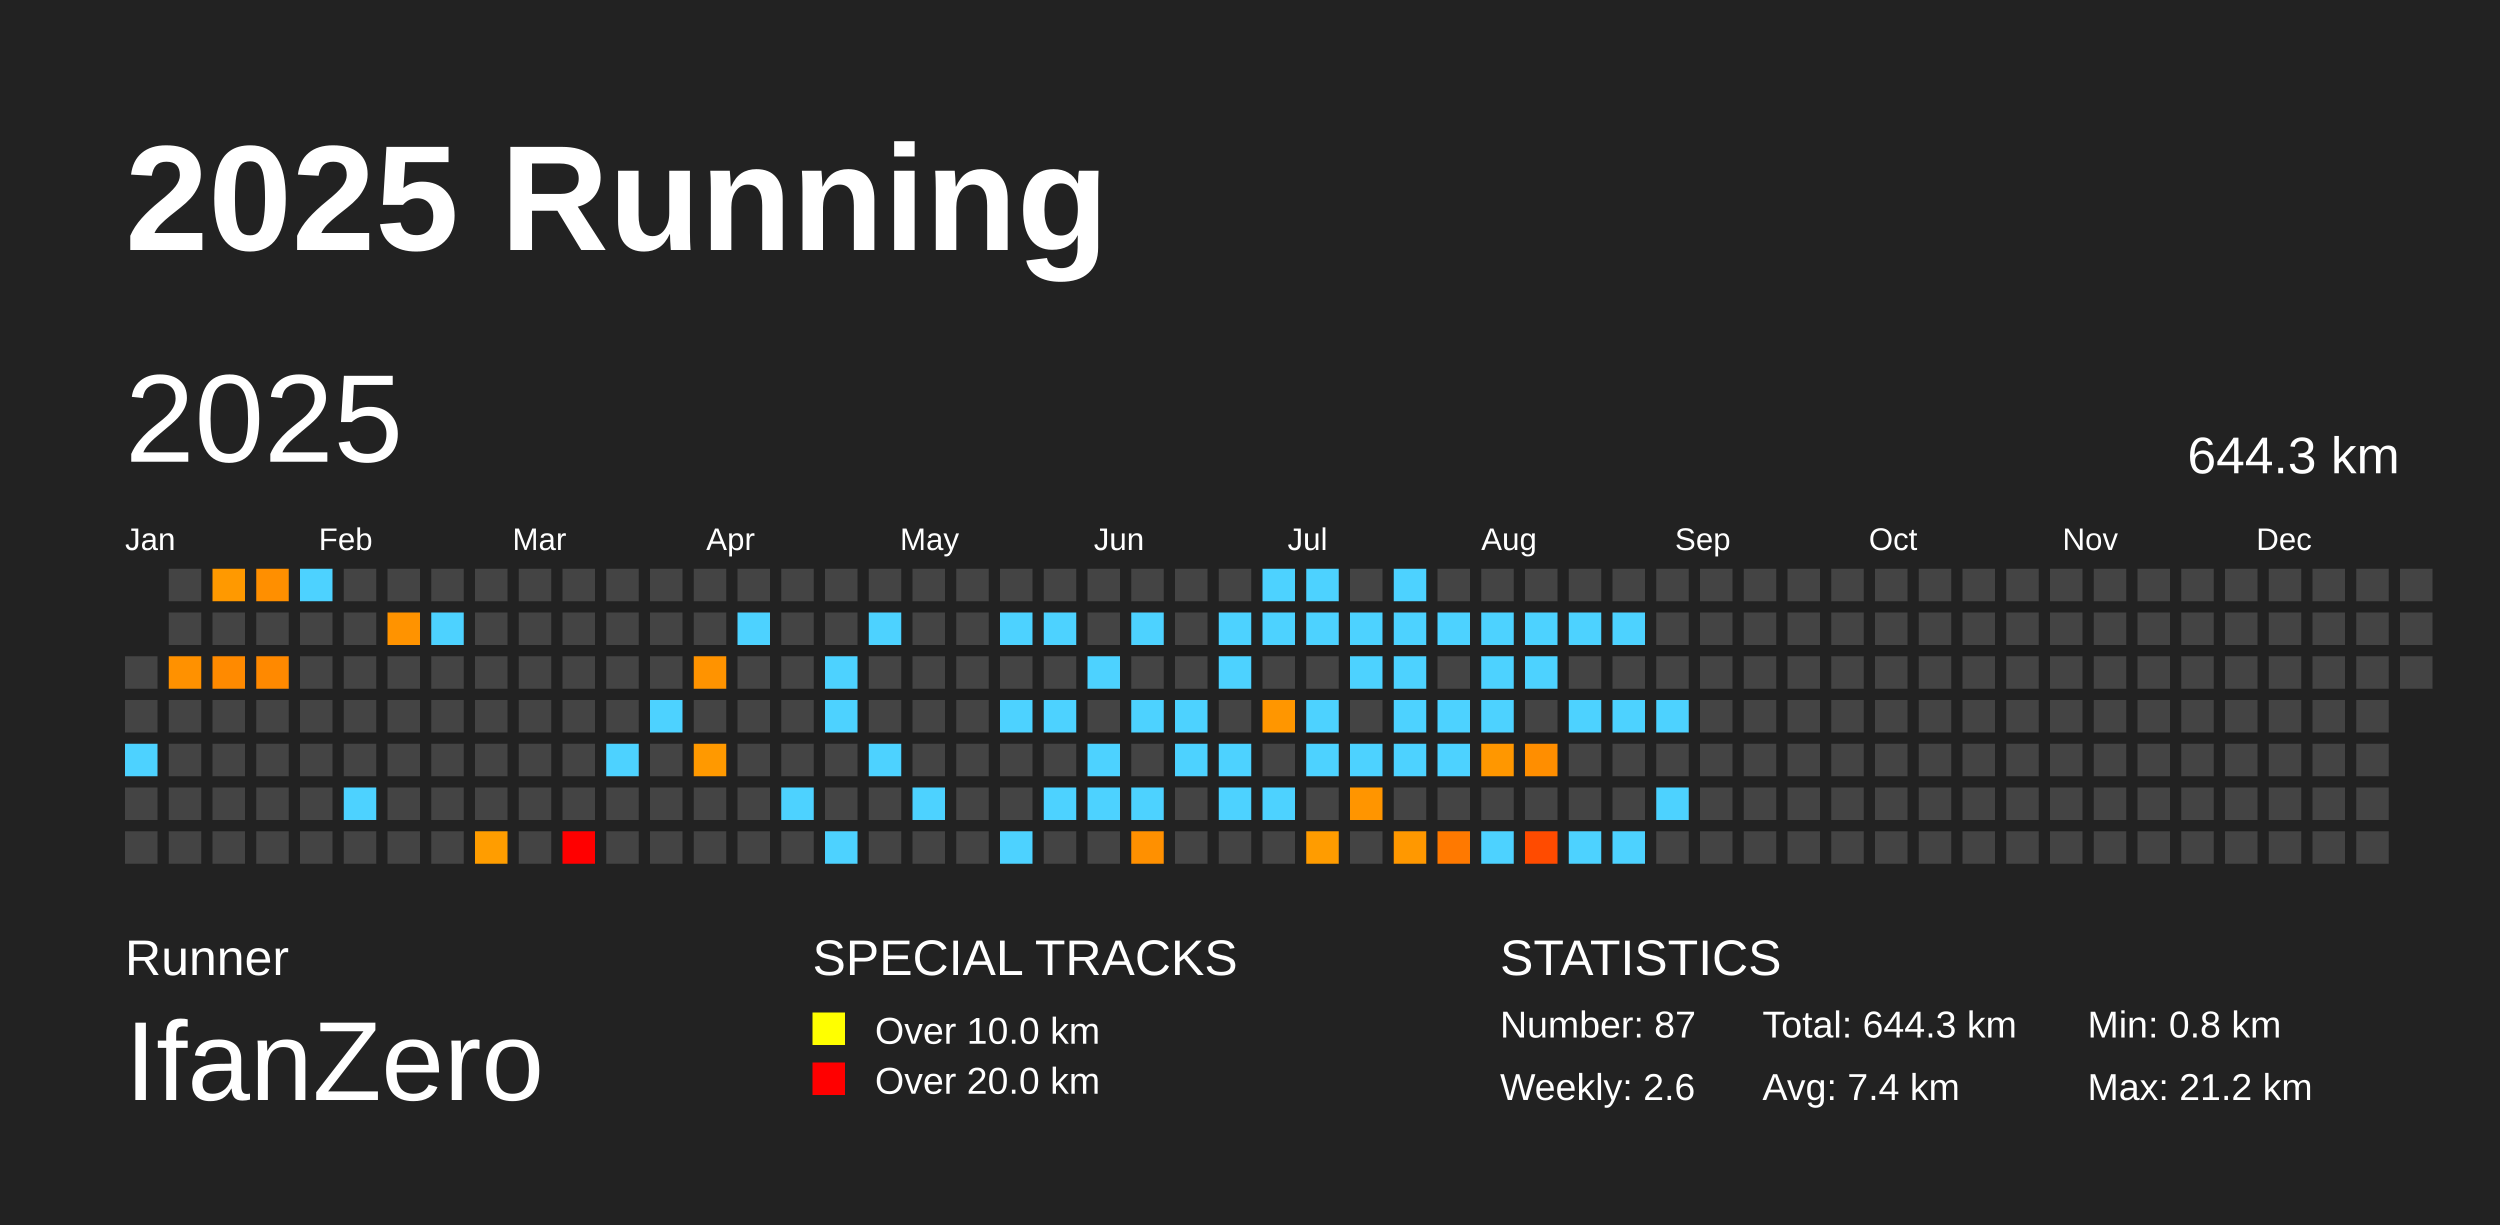
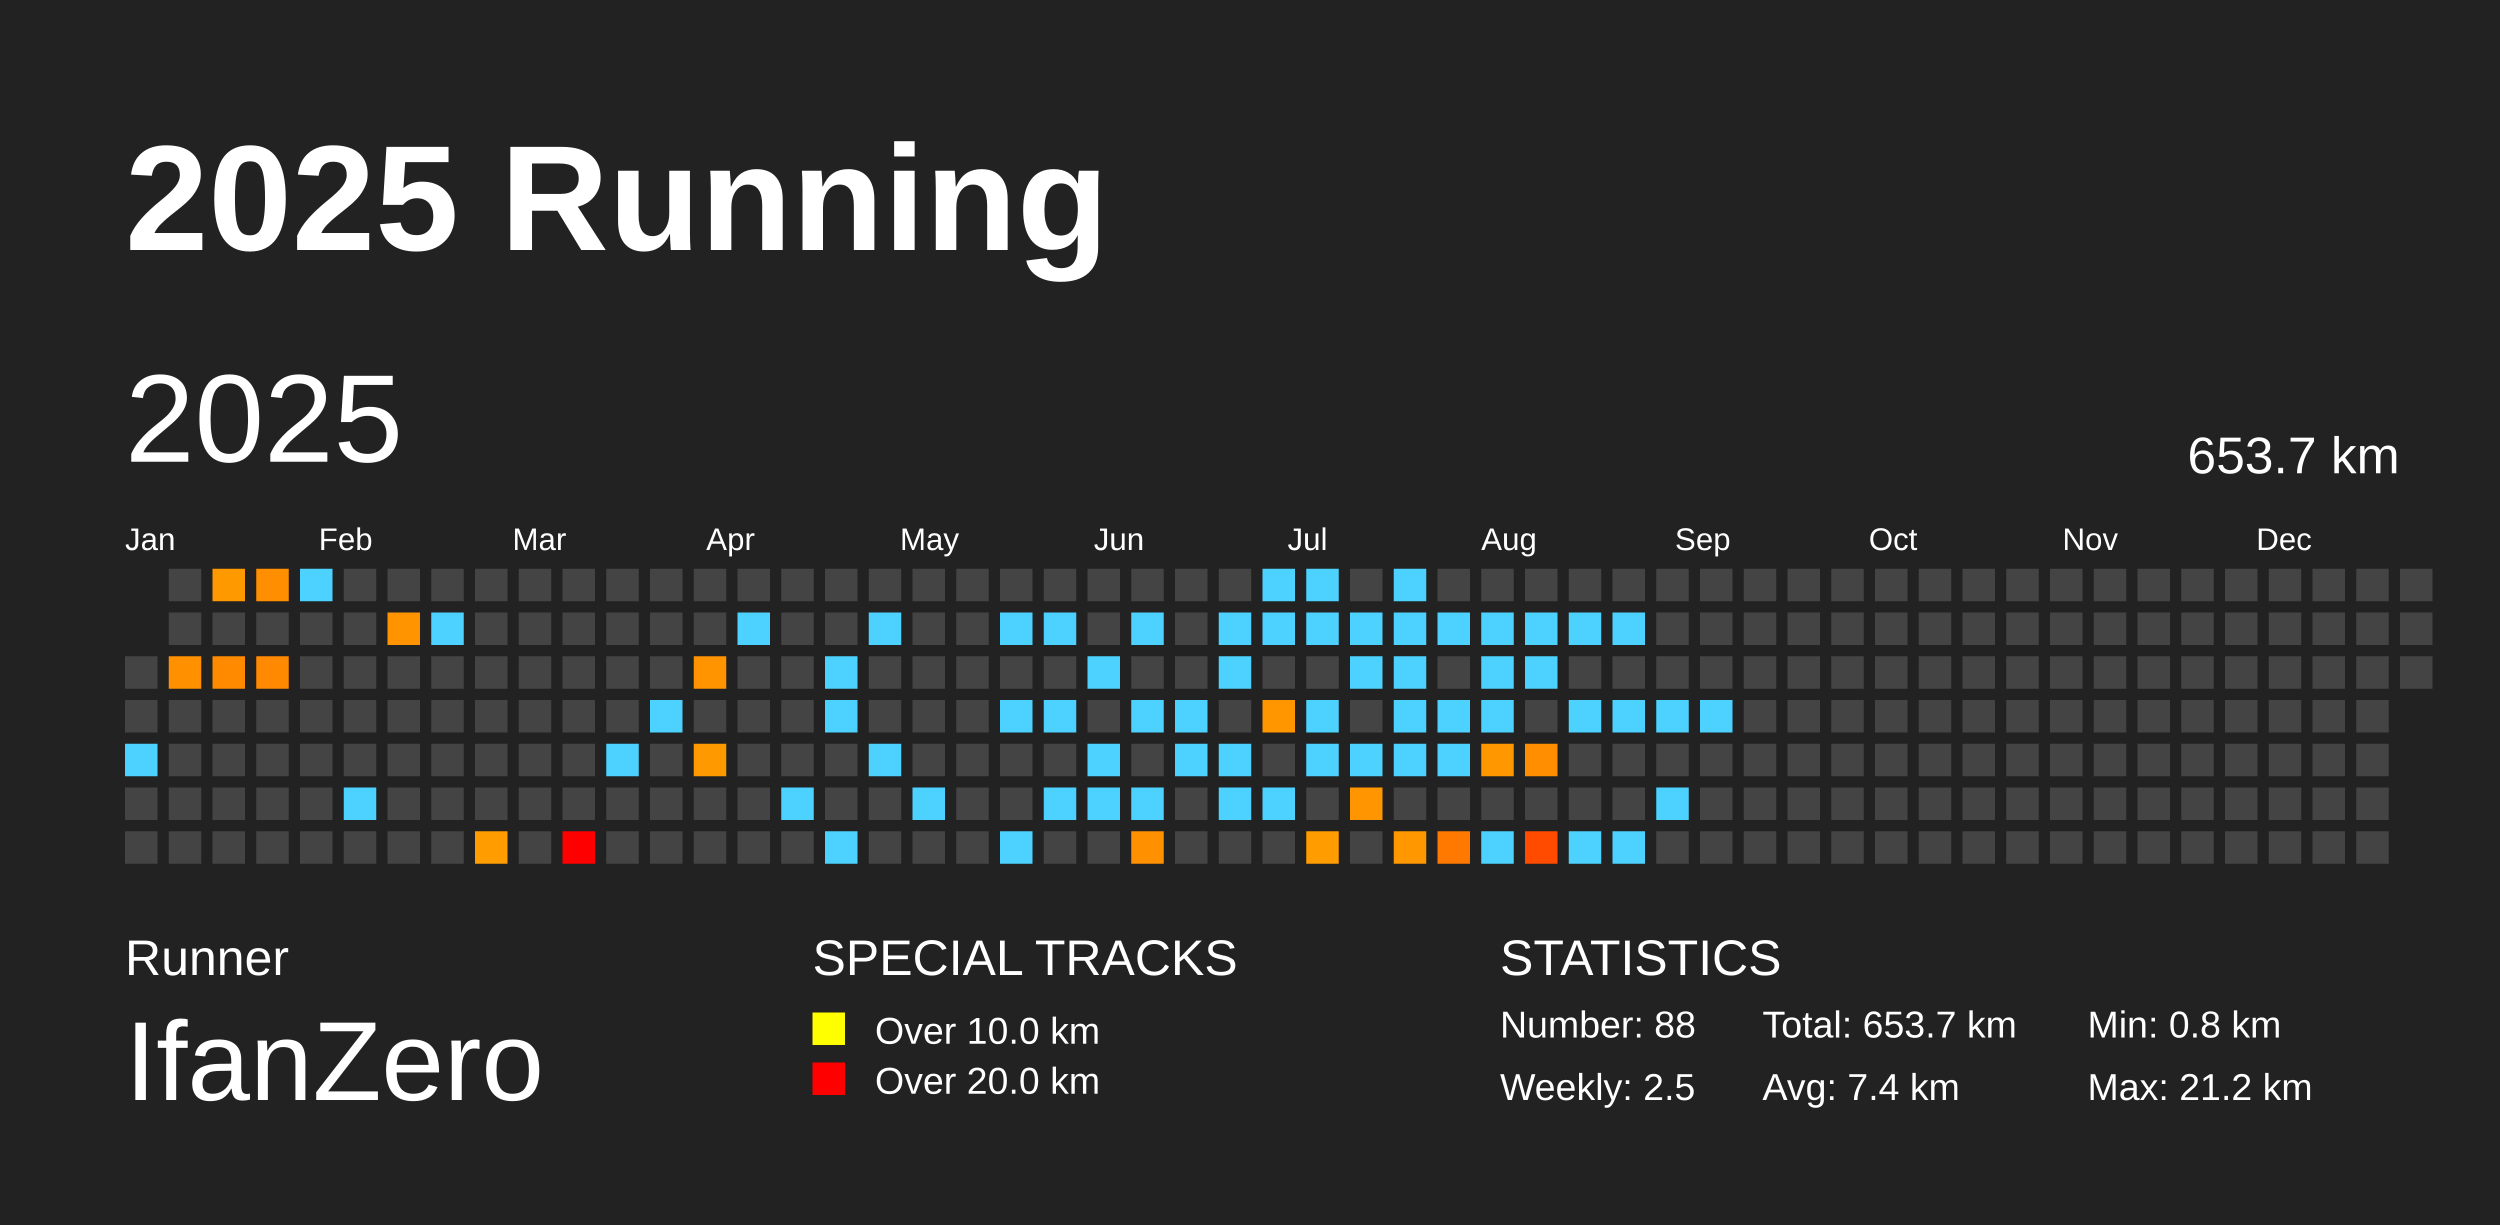
<svg xmlns="http://www.w3.org/2000/svg" baseProfile="full" height="98mm" version="1.1" viewBox="0,0,200,98" width="200mm">
  <defs />
  <rect fill="#222222" height="98" width="200" x="0" y="0" />
  <text fill="#FFFFFF" style="font-size:12px; font-family:Arial; font-weight:bold;" x="10" y="20">2025 Running</text>
  <text fill="#FFFFFF" style="font-size:4px; font-family:Arial" x="10" y="78">Runner</text>
  <text fill="#FFFFFF" style="font-size:9px; font-family:Arial" x="10" y="88">IfanZero</text>
  <text fill="#FFFFFF" style="font-size:4px; font-family:Arial" x="65" y="78">SPECIAL TRACKS</text>
  <rect fill="yellow" height="2.6" width="2.6" x="65" y="81" />
  <text fill="#FFFFFF" style="font-size:3px; font-family:Arial" x="70" y="83.5">Over 10.0 km</text>
  <rect fill="red" height="2.6" width="2.6" x="65" y="85" />
  <text fill="#FFFFFF" style="font-size:3px; font-family:Arial" x="70" y="87.5">Over 20.0 km</text>
  <text fill="#FFFFFF" style="font-size:4px; font-family:Arial" x="120" y="78">STATISTICS</text>
-   <text fill="#FFFFFF" style="font-size:3px; font-family:Arial" x="120" y="83">Number: 87</text>
-   <text fill="#FFFFFF" style="font-size:3px; font-family:Arial" x="120" y="88">Weekly: 2.6</text>
-   <text fill="#FFFFFF" style="font-size:3px; font-family:Arial" x="141" y="83">Total: 644.3 km</text>
+   <text fill="#FFFFFF" style="font-size:3px; font-family:Arial" x="120" y="83">Number: 88</text>
+   <text fill="#FFFFFF" style="font-size:3px; font-family:Arial" x="120" y="88">Weekly: 2.5</text>
+   <text fill="#FFFFFF" style="font-size:3px; font-family:Arial" x="141" y="83">Total: 653.7 km</text>
  <text fill="#FFFFFF" style="font-size:3px; font-family:Arial" x="141" y="88">Avg: 7.4 km</text>
  <text fill="#FFFFFF" style="font-size:3px; font-family:Arial" x="167" y="83">Min: 0.8 km</text>
  <text fill="#FFFFFF" style="font-size:3px; font-family:Arial" x="167" y="88">Max: 21.2 km</text>
  <text dominant-baseline="hanging" fill="#FFFFFF" style="font-size:10.0px; font-family:Arial;" x="10" y="30">2025</text>
-   <text dominant-baseline="hanging" fill="#FFFFFF" style="font-size:4.125px; font-family:Arial;" x="175" y="35">644.3 km</text>
+   <text dominant-baseline="hanging" fill="#FFFFFF" style="font-size:4.125px; font-family:Arial;" x="175" y="35">653.7 km</text>
  <text fill="#FFFFFF" style="font-size:2.5px; font-family:Arial" x="10.0" y="44">Jan</text>
  <text fill="#FFFFFF" style="font-size:2.5px; font-family:Arial" x="25.5" y="44">Feb</text>
  <text fill="#FFFFFF" style="font-size:2.5px; font-family:Arial" x="41.0" y="44">Mar</text>
  <text fill="#FFFFFF" style="font-size:2.5px; font-family:Arial" x="56.5" y="44">Apr</text>
  <text fill="#FFFFFF" style="font-size:2.5px; font-family:Arial" x="72.0" y="44">May</text>
  <text fill="#FFFFFF" style="font-size:2.5px; font-family:Arial" x="87.5" y="44">Jun</text>
  <text fill="#FFFFFF" style="font-size:2.5px; font-family:Arial" x="103.0" y="44">Jul</text>
  <text fill="#FFFFFF" style="font-size:2.5px; font-family:Arial" x="118.5" y="44">Aug</text>
  <text fill="#FFFFFF" style="font-size:2.5px; font-family:Arial" x="134.0" y="44">Sep</text>
  <text fill="#FFFFFF" style="font-size:2.5px; font-family:Arial" x="149.5" y="44">Oct</text>
  <text fill="#FFFFFF" style="font-size:2.5px; font-family:Arial" x="165.0" y="44">Nov</text>
  <text fill="#FFFFFF" style="font-size:2.5px; font-family:Arial" x="180.5" y="44">Dec</text>
  <rect fill="#444444" height="2.6" width="2.6" x="10.0" y="52.5" />
  <rect fill="#444444" height="2.6" width="2.6" x="10.0" y="56.0" />
  <rect fill="#4dd2ff" height="2.6" width="2.6" x="10.0" y="59.5" />
  <rect fill="#444444" height="2.6" width="2.6" x="10.0" y="63.0" />
  <rect fill="#444444" height="2.6" width="2.6" x="10.0" y="66.5" />
  <rect fill="#444444" height="2.6" width="2.6" x="13.5" y="45.5" />
  <rect fill="#444444" height="2.6" width="2.6" x="13.5" y="49.0" />
  <rect fill="#ff9100" height="2.6" width="2.6" x="13.5" y="52.5" />
  <rect fill="#444444" height="2.6" width="2.6" x="13.5" y="56.0" />
  <rect fill="#444444" height="2.6" width="2.6" x="13.5" y="59.5" />
  <rect fill="#444444" height="2.6" width="2.6" x="13.5" y="63.0" />
  <rect fill="#444444" height="2.6" width="2.6" x="13.5" y="66.5" />
  <rect fill="#ff9900" height="2.6" width="2.6" x="17.0" y="45.5" />
  <rect fill="#444444" height="2.6" width="2.6" x="17.0" y="49.0" />
  <rect fill="#ff8a00" height="2.6" width="2.6" x="17.0" y="52.5" />
  <rect fill="#444444" height="2.6" width="2.6" x="17.0" y="56.0" />
  <rect fill="#444444" height="2.6" width="2.6" x="17.0" y="59.5" />
  <rect fill="#444444" height="2.6" width="2.6" x="17.0" y="63.0" />
  <rect fill="#444444" height="2.6" width="2.6" x="17.0" y="66.5" />
  <rect fill="#ff8f00" height="2.6" width="2.6" x="20.5" y="45.5" />
  <rect fill="#444444" height="2.6" width="2.6" x="20.5" y="49.0" />
  <rect fill="#ff8900" height="2.6" width="2.6" x="20.5" y="52.5" />
  <rect fill="#444444" height="2.6" width="2.6" x="20.5" y="56.0" />
  <rect fill="#444444" height="2.6" width="2.6" x="20.5" y="59.5" />
  <rect fill="#444444" height="2.6" width="2.6" x="20.5" y="63.0" />
  <rect fill="#444444" height="2.6" width="2.6" x="20.5" y="66.5" />
  <rect fill="#4dd2ff" height="2.6" width="2.6" x="24.0" y="45.5" />
  <rect fill="#444444" height="2.6" width="2.6" x="24.0" y="49.0" />
  <rect fill="#444444" height="2.6" width="2.6" x="24.0" y="52.5" />
  <rect fill="#444444" height="2.6" width="2.6" x="24.0" y="56.0" />
  <rect fill="#444444" height="2.6" width="2.6" x="24.0" y="59.5" />
  <rect fill="#444444" height="2.6" width="2.6" x="24.0" y="63.0" />
  <rect fill="#444444" height="2.6" width="2.6" x="24.0" y="66.5" />
  <rect fill="#444444" height="2.6" width="2.6" x="27.5" y="45.5" />
  <rect fill="#444444" height="2.6" width="2.6" x="27.5" y="49.0" />
  <rect fill="#444444" height="2.6" width="2.6" x="27.5" y="52.5" />
  <rect fill="#444444" height="2.6" width="2.6" x="27.5" y="56.0" />
  <rect fill="#444444" height="2.6" width="2.6" x="27.5" y="59.5" />
  <rect fill="#4dd2ff" height="2.6" width="2.6" x="27.5" y="63.0" />
  <rect fill="#444444" height="2.6" width="2.6" x="27.5" y="66.5" />
  <rect fill="#444444" height="2.6" width="2.6" x="31.0" y="45.5" />
  <rect fill="#ff9300" height="2.6" width="2.6" x="31.0" y="49.0" />
  <rect fill="#444444" height="2.6" width="2.6" x="31.0" y="52.5" />
  <rect fill="#444444" height="2.6" width="2.6" x="31.0" y="56.0" />
  <rect fill="#444444" height="2.6" width="2.6" x="31.0" y="59.5" />
  <rect fill="#444444" height="2.6" width="2.6" x="31.0" y="63.0" />
  <rect fill="#444444" height="2.6" width="2.6" x="31.0" y="66.5" />
  <rect fill="#444444" height="2.6" width="2.6" x="34.5" y="45.5" />
  <rect fill="#4dd2ff" height="2.6" width="2.6" x="34.5" y="49.0" />
  <rect fill="#444444" height="2.6" width="2.6" x="34.5" y="52.5" />
  <rect fill="#444444" height="2.6" width="2.6" x="34.5" y="56.0" />
  <rect fill="#444444" height="2.6" width="2.6" x="34.5" y="59.5" />
  <rect fill="#444444" height="2.6" width="2.6" x="34.5" y="63.0" />
  <rect fill="#444444" height="2.6" width="2.6" x="34.5" y="66.5" />
  <rect fill="#444444" height="2.6" width="2.6" x="38.0" y="45.5" />
  <rect fill="#444444" height="2.6" width="2.6" x="38.0" y="49.0" />
  <rect fill="#444444" height="2.6" width="2.6" x="38.0" y="52.5" />
  <rect fill="#444444" height="2.6" width="2.6" x="38.0" y="56.0" />
  <rect fill="#444444" height="2.6" width="2.6" x="38.0" y="59.5" />
  <rect fill="#444444" height="2.6" width="2.6" x="38.0" y="63.0" />
  <rect fill="#ff9d00" height="2.6" width="2.6" x="38.0" y="66.5" />
  <rect fill="#444444" height="2.6" width="2.6" x="41.5" y="45.5" />
  <rect fill="#444444" height="2.6" width="2.6" x="41.5" y="49.0" />
  <rect fill="#444444" height="2.6" width="2.6" x="41.5" y="52.5" />
  <rect fill="#444444" height="2.6" width="2.6" x="41.5" y="56.0" />
  <rect fill="#444444" height="2.6" width="2.6" x="41.5" y="59.5" />
  <rect fill="#444444" height="2.6" width="2.6" x="41.5" y="63.0" />
  <rect fill="#444444" height="2.6" width="2.6" x="41.5" y="66.5" />
  <rect fill="#444444" height="2.6" width="2.6" x="45.0" y="45.5" />
  <rect fill="#444444" height="2.6" width="2.6" x="45.0" y="49.0" />
  <rect fill="#444444" height="2.6" width="2.6" x="45.0" y="52.5" />
  <rect fill="#444444" height="2.6" width="2.6" x="45.0" y="56.0" />
  <rect fill="#444444" height="2.6" width="2.6" x="45.0" y="59.5" />
  <rect fill="#444444" height="2.6" width="2.6" x="45.0" y="63.0" />
  <rect fill="red" height="2.6" width="2.6" x="45.0" y="66.5" />
  <rect fill="#444444" height="2.6" width="2.6" x="48.5" y="45.5" />
  <rect fill="#444444" height="2.6" width="2.6" x="48.5" y="49.0" />
  <rect fill="#444444" height="2.6" width="2.6" x="48.5" y="52.5" />
  <rect fill="#444444" height="2.6" width="2.6" x="48.5" y="56.0" />
  <rect fill="#4dd2ff" height="2.6" width="2.6" x="48.5" y="59.5" />
  <rect fill="#444444" height="2.6" width="2.6" x="48.5" y="63.0" />
  <rect fill="#444444" height="2.6" width="2.6" x="48.5" y="66.5" />
  <rect fill="#444444" height="2.6" width="2.6" x="52.0" y="45.5" />
  <rect fill="#444444" height="2.6" width="2.6" x="52.0" y="49.0" />
  <rect fill="#444444" height="2.6" width="2.6" x="52.0" y="52.5" />
  <rect fill="#4dd2ff" height="2.6" width="2.6" x="52.0" y="56.0" />
  <rect fill="#444444" height="2.6" width="2.6" x="52.0" y="59.5" />
  <rect fill="#444444" height="2.6" width="2.6" x="52.0" y="63.0" />
  <rect fill="#444444" height="2.6" width="2.6" x="52.0" y="66.5" />
  <rect fill="#444444" height="2.6" width="2.6" x="55.5" y="45.5" />
  <rect fill="#444444" height="2.6" width="2.6" x="55.5" y="49.0" />
  <rect fill="#ff9300" height="2.6" width="2.6" x="55.5" y="52.5" />
  <rect fill="#444444" height="2.6" width="2.6" x="55.5" y="56.0" />
  <rect fill="#ff9900" height="2.6" width="2.6" x="55.5" y="59.5" />
  <rect fill="#444444" height="2.6" width="2.6" x="55.5" y="63.0" />
  <rect fill="#444444" height="2.6" width="2.6" x="55.5" y="66.5" />
  <rect fill="#444444" height="2.6" width="2.6" x="59.0" y="45.5" />
  <rect fill="#4dd2ff" height="2.6" width="2.6" x="59.0" y="49.0" />
  <rect fill="#444444" height="2.6" width="2.6" x="59.0" y="52.5" />
  <rect fill="#444444" height="2.6" width="2.6" x="59.0" y="56.0" />
  <rect fill="#444444" height="2.6" width="2.6" x="59.0" y="59.5" />
  <rect fill="#444444" height="2.6" width="2.6" x="59.0" y="63.0" />
  <rect fill="#444444" height="2.6" width="2.6" x="59.0" y="66.5" />
  <rect fill="#444444" height="2.6" width="2.6" x="62.5" y="45.5" />
  <rect fill="#444444" height="2.6" width="2.6" x="62.5" y="49.0" />
  <rect fill="#444444" height="2.6" width="2.6" x="62.5" y="52.5" />
  <rect fill="#444444" height="2.6" width="2.6" x="62.5" y="56.0" />
  <rect fill="#444444" height="2.6" width="2.6" x="62.5" y="59.5" />
  <rect fill="#4dd2ff" height="2.6" width="2.6" x="62.5" y="63.0" />
  <rect fill="#444444" height="2.6" width="2.6" x="62.5" y="66.5" />
  <rect fill="#444444" height="2.6" width="2.6" x="66.0" y="45.5" />
  <rect fill="#444444" height="2.6" width="2.6" x="66.0" y="49.0" />
  <rect fill="#4dd2ff" height="2.6" width="2.6" x="66.0" y="52.5" />
  <rect fill="#4dd2ff" height="2.6" width="2.6" x="66.0" y="56.0" />
  <rect fill="#444444" height="2.6" width="2.6" x="66.0" y="59.5" />
  <rect fill="#444444" height="2.6" width="2.6" x="66.0" y="63.0" />
  <rect fill="#4dd2ff" height="2.6" width="2.6" x="66.0" y="66.5" />
  <rect fill="#444444" height="2.6" width="2.6" x="69.5" y="45.5" />
  <rect fill="#4dd2ff" height="2.6" width="2.6" x="69.5" y="49.0" />
  <rect fill="#444444" height="2.6" width="2.6" x="69.5" y="52.5" />
  <rect fill="#444444" height="2.6" width="2.6" x="69.5" y="56.0" />
  <rect fill="#4dd2ff" height="2.6" width="2.6" x="69.5" y="59.5" />
  <rect fill="#444444" height="2.6" width="2.6" x="69.5" y="63.0" />
  <rect fill="#444444" height="2.6" width="2.6" x="69.5" y="66.5" />
  <rect fill="#444444" height="2.6" width="2.6" x="73.0" y="45.5" />
  <rect fill="#444444" height="2.6" width="2.6" x="73.0" y="49.0" />
  <rect fill="#444444" height="2.6" width="2.6" x="73.0" y="52.5" />
  <rect fill="#444444" height="2.6" width="2.6" x="73.0" y="56.0" />
  <rect fill="#444444" height="2.6" width="2.6" x="73.0" y="59.5" />
  <rect fill="#4dd2ff" height="2.6" width="2.6" x="73.0" y="63.0" />
  <rect fill="#444444" height="2.6" width="2.6" x="73.0" y="66.5" />
  <rect fill="#444444" height="2.6" width="2.6" x="76.5" y="45.5" />
  <rect fill="#444444" height="2.6" width="2.6" x="76.5" y="49.0" />
  <rect fill="#444444" height="2.6" width="2.6" x="76.5" y="52.5" />
  <rect fill="#444444" height="2.6" width="2.6" x="76.5" y="56.0" />
  <rect fill="#444444" height="2.6" width="2.6" x="76.5" y="59.5" />
  <rect fill="#444444" height="2.6" width="2.6" x="76.5" y="63.0" />
  <rect fill="#444444" height="2.6" width="2.6" x="76.5" y="66.5" />
  <rect fill="#444444" height="2.6" width="2.6" x="80.0" y="45.5" />
  <rect fill="#4dd2ff" height="2.6" width="2.6" x="80.0" y="49.0" />
  <rect fill="#444444" height="2.6" width="2.6" x="80.0" y="52.5" />
  <rect fill="#4dd2ff" height="2.6" width="2.6" x="80.0" y="56.0" />
  <rect fill="#444444" height="2.6" width="2.6" x="80.0" y="59.5" />
  <rect fill="#444444" height="2.6" width="2.6" x="80.0" y="63.0" />
  <rect fill="#4dd2ff" height="2.6" width="2.6" x="80.0" y="66.5" />
  <rect fill="#444444" height="2.6" width="2.6" x="83.5" y="45.5" />
  <rect fill="#4dd2ff" height="2.6" width="2.6" x="83.5" y="49.0" />
  <rect fill="#444444" height="2.6" width="2.6" x="83.5" y="52.5" />
  <rect fill="#4dd2ff" height="2.6" width="2.6" x="83.5" y="56.0" />
  <rect fill="#444444" height="2.6" width="2.6" x="83.5" y="59.5" />
  <rect fill="#4dd2ff" height="2.6" width="2.6" x="83.5" y="63.0" />
  <rect fill="#444444" height="2.6" width="2.6" x="83.5" y="66.5" />
  <rect fill="#444444" height="2.6" width="2.6" x="87.0" y="45.5" />
  <rect fill="#444444" height="2.6" width="2.6" x="87.0" y="49.0" />
  <rect fill="#4dd2ff" height="2.6" width="2.6" x="87.0" y="52.5" />
  <rect fill="#444444" height="2.6" width="2.6" x="87.0" y="56.0" />
  <rect fill="#4dd2ff" height="2.6" width="2.6" x="87.0" y="59.5" />
  <rect fill="#4dd2ff" height="2.6" width="2.6" x="87.0" y="63.0" />
  <rect fill="#444444" height="2.6" width="2.6" x="87.0" y="66.5" />
  <rect fill="#444444" height="2.6" width="2.6" x="90.5" y="45.5" />
  <rect fill="#4dd2ff" height="2.6" width="2.6" x="90.5" y="49.0" />
  <rect fill="#444444" height="2.6" width="2.6" x="90.5" y="52.5" />
  <rect fill="#4dd2ff" height="2.6" width="2.6" x="90.5" y="56.0" />
  <rect fill="#444444" height="2.6" width="2.6" x="90.5" y="59.5" />
  <rect fill="#4dd2ff" height="2.6" width="2.6" x="90.5" y="63.0" />
  <rect fill="#ff9000" height="2.6" width="2.6" x="90.5" y="66.5" />
  <rect fill="#444444" height="2.6" width="2.6" x="94.0" y="45.5" />
  <rect fill="#444444" height="2.6" width="2.6" x="94.0" y="49.0" />
  <rect fill="#444444" height="2.6" width="2.6" x="94.0" y="52.5" />
  <rect fill="#4dd2ff" height="2.6" width="2.6" x="94.0" y="56.0" />
  <rect fill="#4dd2ff" height="2.6" width="2.6" x="94.0" y="59.5" />
  <rect fill="#444444" height="2.6" width="2.6" x="94.0" y="63.0" />
  <rect fill="#444444" height="2.6" width="2.6" x="94.0" y="66.5" />
  <rect fill="#444444" height="2.6" width="2.6" x="97.5" y="45.5" />
  <rect fill="#4dd2ff" height="2.6" width="2.6" x="97.5" y="49.0" />
  <rect fill="#4dd2ff" height="2.6" width="2.6" x="97.5" y="52.5" />
  <rect fill="#444444" height="2.6" width="2.6" x="97.5" y="56.0" />
  <rect fill="#4dd2ff" height="2.6" width="2.6" x="97.5" y="59.5" />
  <rect fill="#4dd2ff" height="2.6" width="2.6" x="97.5" y="63.0" />
  <rect fill="#444444" height="2.6" width="2.6" x="97.5" y="66.5" />
  <rect fill="#4dd2ff" height="2.6" width="2.6" x="101.0" y="45.5" />
  <rect fill="#4dd2ff" height="2.6" width="2.6" x="101.0" y="49.0" />
  <rect fill="#444444" height="2.6" width="2.6" x="101.0" y="52.5" />
  <rect fill="#ff9600" height="2.6" width="2.6" x="101.0" y="56.0" />
  <rect fill="#444444" height="2.6" width="2.6" x="101.0" y="59.5" />
  <rect fill="#4dd2ff" height="2.6" width="2.6" x="101.0" y="63.0" />
  <rect fill="#444444" height="2.6" width="2.6" x="101.0" y="66.5" />
  <rect fill="#4dd2ff" height="2.6" width="2.6" x="104.5" y="45.5" />
  <rect fill="#4dd2ff" height="2.6" width="2.6" x="104.5" y="49.0" />
  <rect fill="#444444" height="2.6" width="2.6" x="104.5" y="52.5" />
  <rect fill="#4dd2ff" height="2.6" width="2.6" x="104.5" y="56.0" />
  <rect fill="#4dd2ff" height="2.6" width="2.6" x="104.5" y="59.5" />
  <rect fill="#444444" height="2.6" width="2.6" x="104.5" y="63.0" />
  <rect fill="#ff9c00" height="2.6" width="2.6" x="104.5" y="66.5" />
  <rect fill="#444444" height="2.6" width="2.6" x="108.0" y="45.5" />
  <rect fill="#4dd2ff" height="2.6" width="2.6" x="108.0" y="49.0" />
  <rect fill="#4dd2ff" height="2.6" width="2.6" x="108.0" y="52.5" />
  <rect fill="#444444" height="2.6" width="2.6" x="108.0" y="56.0" />
  <rect fill="#4dd2ff" height="2.6" width="2.6" x="108.0" y="59.5" />
  <rect fill="#ff9500" height="2.6" width="2.6" x="108.0" y="63.0" />
  <rect fill="#444444" height="2.6" width="2.6" x="108.0" y="66.5" />
  <rect fill="#4dd2ff" height="2.6" width="2.6" x="111.5" y="45.5" />
  <rect fill="#4dd2ff" height="2.6" width="2.6" x="111.5" y="49.0" />
  <rect fill="#4dd2ff" height="2.6" width="2.6" x="111.5" y="52.5" />
  <rect fill="#4dd2ff" height="2.6" width="2.6" x="111.5" y="56.0" />
  <rect fill="#4dd2ff" height="2.6" width="2.6" x="111.5" y="59.5" />
  <rect fill="#444444" height="2.6" width="2.6" x="111.5" y="63.0" />
  <rect fill="#ff9800" height="2.6" width="2.6" x="111.5" y="66.5" />
  <rect fill="#444444" height="2.6" width="2.6" x="115.0" y="45.5" />
  <rect fill="#4dd2ff" height="2.6" width="2.6" x="115.0" y="49.0" />
  <rect fill="#444444" height="2.6" width="2.6" x="115.0" y="52.5" />
  <rect fill="#4dd2ff" height="2.6" width="2.6" x="115.0" y="56.0" />
  <rect fill="#4dd2ff" height="2.6" width="2.6" x="115.0" y="59.5" />
  <rect fill="#444444" height="2.6" width="2.6" x="115.0" y="63.0" />
  <rect fill="#ff7900" height="2.6" width="2.6" x="115.0" y="66.5" />
  <rect fill="#444444" height="2.6" width="2.6" x="118.5" y="45.5" />
  <rect fill="#4dd2ff" height="2.6" width="2.6" x="118.5" y="49.0" />
  <rect fill="#4dd2ff" height="2.6" width="2.6" x="118.5" y="52.5" />
  <rect fill="#4dd2ff" height="2.6" width="2.6" x="118.5" y="56.0" />
  <rect fill="#ff9700" height="2.6" width="2.6" x="118.5" y="59.5" />
  <rect fill="#444444" height="2.6" width="2.6" x="118.5" y="63.0" />
  <rect fill="#4dd2ff" height="2.6" width="2.6" x="118.5" y="66.5" />
  <rect fill="#444444" height="2.6" width="2.6" x="122.0" y="45.5" />
  <rect fill="#4dd2ff" height="2.6" width="2.6" x="122.0" y="49.0" />
  <rect fill="#4dd2ff" height="2.6" width="2.6" x="122.0" y="52.5" />
  <rect fill="#444444" height="2.6" width="2.6" x="122.0" y="56.0" />
  <rect fill="#ff8e00" height="2.6" width="2.6" x="122.0" y="59.5" />
  <rect fill="#444444" height="2.6" width="2.6" x="122.0" y="63.0" />
  <rect fill="#ff4b00" height="2.6" width="2.6" x="122.0" y="66.5" />
  <rect fill="#444444" height="2.6" width="2.6" x="125.5" y="45.5" />
  <rect fill="#4dd2ff" height="2.6" width="2.6" x="125.5" y="49.0" />
  <rect fill="#444444" height="2.6" width="2.6" x="125.5" y="52.5" />
  <rect fill="#4dd2ff" height="2.6" width="2.6" x="125.5" y="56.0" />
  <rect fill="#444444" height="2.6" width="2.6" x="125.5" y="59.5" />
  <rect fill="#444444" height="2.6" width="2.6" x="125.5" y="63.0" />
  <rect fill="#4dd2ff" height="2.6" width="2.6" x="125.5" y="66.5" />
  <rect fill="#444444" height="2.6" width="2.6" x="129.0" y="45.5" />
  <rect fill="#4dd2ff" height="2.6" width="2.6" x="129.0" y="49.0" />
  <rect fill="#444444" height="2.6" width="2.6" x="129.0" y="52.5" />
  <rect fill="#4dd2ff" height="2.6" width="2.6" x="129.0" y="56.0" />
  <rect fill="#444444" height="2.6" width="2.6" x="129.0" y="59.5" />
  <rect fill="#444444" height="2.6" width="2.6" x="129.0" y="63.0" />
  <rect fill="#4dd2ff" height="2.6" width="2.6" x="129.0" y="66.5" />
  <rect fill="#444444" height="2.6" width="2.6" x="132.5" y="45.5" />
  <rect fill="#444444" height="2.6" width="2.6" x="132.5" y="49.0" />
  <rect fill="#444444" height="2.6" width="2.6" x="132.5" y="52.5" />
  <rect fill="#4dd2ff" height="2.6" width="2.6" x="132.5" y="56.0" />
  <rect fill="#444444" height="2.6" width="2.6" x="132.5" y="59.5" />
  <rect fill="#4dd2ff" height="2.6" width="2.6" x="132.5" y="63.0" />
  <rect fill="#444444" height="2.6" width="2.6" x="132.5" y="66.5" />
  <rect fill="#444444" height="2.6" width="2.6" x="136.0" y="45.5" />
  <rect fill="#444444" height="2.6" width="2.6" x="136.0" y="49.0" />
  <rect fill="#444444" height="2.6" width="2.6" x="136.0" y="52.5" />
-   <rect fill="#444444" height="2.6" width="2.6" x="136.0" y="56.0" />
+   <rect fill="#4dd2ff" height="2.6" width="2.6" x="136.0" y="56.0" />
  <rect fill="#444444" height="2.6" width="2.6" x="136.0" y="59.5" />
  <rect fill="#444444" height="2.6" width="2.6" x="136.0" y="63.0" />
  <rect fill="#444444" height="2.6" width="2.6" x="136.0" y="66.5" />
  <rect fill="#444444" height="2.6" width="2.6" x="139.5" y="45.5" />
  <rect fill="#444444" height="2.6" width="2.6" x="139.5" y="49.0" />
  <rect fill="#444444" height="2.6" width="2.6" x="139.5" y="52.5" />
  <rect fill="#444444" height="2.6" width="2.6" x="139.5" y="56.0" />
  <rect fill="#444444" height="2.6" width="2.6" x="139.5" y="59.5" />
  <rect fill="#444444" height="2.6" width="2.6" x="139.5" y="63.0" />
  <rect fill="#444444" height="2.6" width="2.6" x="139.5" y="66.5" />
  <rect fill="#444444" height="2.6" width="2.6" x="143.0" y="45.5" />
  <rect fill="#444444" height="2.6" width="2.6" x="143.0" y="49.0" />
  <rect fill="#444444" height="2.6" width="2.6" x="143.0" y="52.5" />
  <rect fill="#444444" height="2.6" width="2.6" x="143.0" y="56.0" />
  <rect fill="#444444" height="2.6" width="2.6" x="143.0" y="59.5" />
  <rect fill="#444444" height="2.6" width="2.6" x="143.0" y="63.0" />
  <rect fill="#444444" height="2.6" width="2.6" x="143.0" y="66.5" />
  <rect fill="#444444" height="2.6" width="2.6" x="146.5" y="45.5" />
  <rect fill="#444444" height="2.6" width="2.6" x="146.5" y="49.0" />
  <rect fill="#444444" height="2.6" width="2.6" x="146.5" y="52.5" />
  <rect fill="#444444" height="2.6" width="2.6" x="146.5" y="56.0" />
  <rect fill="#444444" height="2.6" width="2.6" x="146.5" y="59.5" />
  <rect fill="#444444" height="2.6" width="2.6" x="146.5" y="63.0" />
  <rect fill="#444444" height="2.6" width="2.6" x="146.5" y="66.5" />
  <rect fill="#444444" height="2.6" width="2.6" x="150.0" y="45.5" />
  <rect fill="#444444" height="2.6" width="2.6" x="150.0" y="49.0" />
  <rect fill="#444444" height="2.6" width="2.6" x="150.0" y="52.5" />
  <rect fill="#444444" height="2.6" width="2.6" x="150.0" y="56.0" />
  <rect fill="#444444" height="2.6" width="2.6" x="150.0" y="59.5" />
  <rect fill="#444444" height="2.6" width="2.6" x="150.0" y="63.0" />
  <rect fill="#444444" height="2.6" width="2.6" x="150.0" y="66.5" />
  <rect fill="#444444" height="2.6" width="2.6" x="153.5" y="45.5" />
  <rect fill="#444444" height="2.6" width="2.6" x="153.5" y="49.0" />
  <rect fill="#444444" height="2.6" width="2.6" x="153.5" y="52.5" />
  <rect fill="#444444" height="2.6" width="2.6" x="153.5" y="56.0" />
  <rect fill="#444444" height="2.6" width="2.6" x="153.5" y="59.5" />
  <rect fill="#444444" height="2.6" width="2.6" x="153.5" y="63.0" />
  <rect fill="#444444" height="2.6" width="2.6" x="153.5" y="66.5" />
  <rect fill="#444444" height="2.6" width="2.6" x="157.0" y="45.5" />
  <rect fill="#444444" height="2.6" width="2.6" x="157.0" y="49.0" />
  <rect fill="#444444" height="2.6" width="2.6" x="157.0" y="52.5" />
  <rect fill="#444444" height="2.6" width="2.6" x="157.0" y="56.0" />
  <rect fill="#444444" height="2.6" width="2.6" x="157.0" y="59.5" />
  <rect fill="#444444" height="2.6" width="2.6" x="157.0" y="63.0" />
  <rect fill="#444444" height="2.6" width="2.6" x="157.0" y="66.5" />
  <rect fill="#444444" height="2.6" width="2.6" x="160.5" y="45.5" />
  <rect fill="#444444" height="2.6" width="2.6" x="160.5" y="49.0" />
  <rect fill="#444444" height="2.6" width="2.6" x="160.5" y="52.5" />
  <rect fill="#444444" height="2.6" width="2.6" x="160.5" y="56.0" />
  <rect fill="#444444" height="2.6" width="2.6" x="160.5" y="59.5" />
  <rect fill="#444444" height="2.6" width="2.6" x="160.5" y="63.0" />
  <rect fill="#444444" height="2.6" width="2.6" x="160.5" y="66.5" />
  <rect fill="#444444" height="2.6" width="2.6" x="164.0" y="45.5" />
  <rect fill="#444444" height="2.6" width="2.6" x="164.0" y="49.0" />
  <rect fill="#444444" height="2.6" width="2.6" x="164.0" y="52.5" />
  <rect fill="#444444" height="2.6" width="2.6" x="164.0" y="56.0" />
  <rect fill="#444444" height="2.6" width="2.6" x="164.0" y="59.5" />
  <rect fill="#444444" height="2.6" width="2.6" x="164.0" y="63.0" />
  <rect fill="#444444" height="2.6" width="2.6" x="164.0" y="66.5" />
  <rect fill="#444444" height="2.6" width="2.6" x="167.5" y="45.5" />
  <rect fill="#444444" height="2.6" width="2.6" x="167.5" y="49.0" />
  <rect fill="#444444" height="2.6" width="2.6" x="167.5" y="52.5" />
  <rect fill="#444444" height="2.6" width="2.6" x="167.5" y="56.0" />
  <rect fill="#444444" height="2.6" width="2.6" x="167.5" y="59.5" />
  <rect fill="#444444" height="2.6" width="2.6" x="167.5" y="63.0" />
  <rect fill="#444444" height="2.6" width="2.6" x="167.5" y="66.5" />
  <rect fill="#444444" height="2.6" width="2.6" x="171.0" y="45.5" />
  <rect fill="#444444" height="2.6" width="2.6" x="171.0" y="49.0" />
  <rect fill="#444444" height="2.6" width="2.6" x="171.0" y="52.5" />
  <rect fill="#444444" height="2.6" width="2.6" x="171.0" y="56.0" />
  <rect fill="#444444" height="2.6" width="2.6" x="171.0" y="59.5" />
  <rect fill="#444444" height="2.6" width="2.6" x="171.0" y="63.0" />
  <rect fill="#444444" height="2.6" width="2.6" x="171.0" y="66.5" />
  <rect fill="#444444" height="2.6" width="2.6" x="174.5" y="45.5" />
  <rect fill="#444444" height="2.6" width="2.6" x="174.5" y="49.0" />
  <rect fill="#444444" height="2.6" width="2.6" x="174.5" y="52.5" />
  <rect fill="#444444" height="2.6" width="2.6" x="174.5" y="56.0" />
  <rect fill="#444444" height="2.6" width="2.6" x="174.5" y="59.5" />
  <rect fill="#444444" height="2.6" width="2.6" x="174.5" y="63.0" />
  <rect fill="#444444" height="2.6" width="2.6" x="174.5" y="66.5" />
  <rect fill="#444444" height="2.6" width="2.6" x="178.0" y="45.5" />
  <rect fill="#444444" height="2.6" width="2.6" x="178.0" y="49.0" />
  <rect fill="#444444" height="2.6" width="2.6" x="178.0" y="52.5" />
  <rect fill="#444444" height="2.6" width="2.6" x="178.0" y="56.0" />
  <rect fill="#444444" height="2.6" width="2.6" x="178.0" y="59.5" />
  <rect fill="#444444" height="2.6" width="2.6" x="178.0" y="63.0" />
  <rect fill="#444444" height="2.6" width="2.6" x="178.0" y="66.5" />
  <rect fill="#444444" height="2.6" width="2.6" x="181.5" y="45.5" />
  <rect fill="#444444" height="2.6" width="2.6" x="181.5" y="49.0" />
  <rect fill="#444444" height="2.6" width="2.6" x="181.5" y="52.5" />
  <rect fill="#444444" height="2.6" width="2.6" x="181.5" y="56.0" />
  <rect fill="#444444" height="2.6" width="2.6" x="181.5" y="59.5" />
  <rect fill="#444444" height="2.6" width="2.6" x="181.5" y="63.0" />
  <rect fill="#444444" height="2.6" width="2.6" x="181.5" y="66.5" />
  <rect fill="#444444" height="2.6" width="2.6" x="185.0" y="45.5" />
  <rect fill="#444444" height="2.6" width="2.6" x="185.0" y="49.0" />
  <rect fill="#444444" height="2.6" width="2.6" x="185.0" y="52.5" />
  <rect fill="#444444" height="2.6" width="2.6" x="185.0" y="56.0" />
  <rect fill="#444444" height="2.6" width="2.6" x="185.0" y="59.5" />
  <rect fill="#444444" height="2.6" width="2.6" x="185.0" y="63.0" />
  <rect fill="#444444" height="2.6" width="2.6" x="185.0" y="66.5" />
  <rect fill="#444444" height="2.6" width="2.6" x="188.5" y="45.5" />
  <rect fill="#444444" height="2.6" width="2.6" x="188.5" y="49.0" />
  <rect fill="#444444" height="2.6" width="2.6" x="188.5" y="52.5" />
  <rect fill="#444444" height="2.6" width="2.6" x="188.5" y="56.0" />
  <rect fill="#444444" height="2.6" width="2.6" x="188.5" y="59.5" />
  <rect fill="#444444" height="2.6" width="2.6" x="188.5" y="63.0" />
  <rect fill="#444444" height="2.6" width="2.6" x="188.5" y="66.5" />
  <rect fill="#444444" height="2.6" width="2.6" x="192.0" y="45.5" />
  <rect fill="#444444" height="2.6" width="2.6" x="192.0" y="49.0" />
  <rect fill="#444444" height="2.6" width="2.6" x="192.0" y="52.5" />
</svg>
